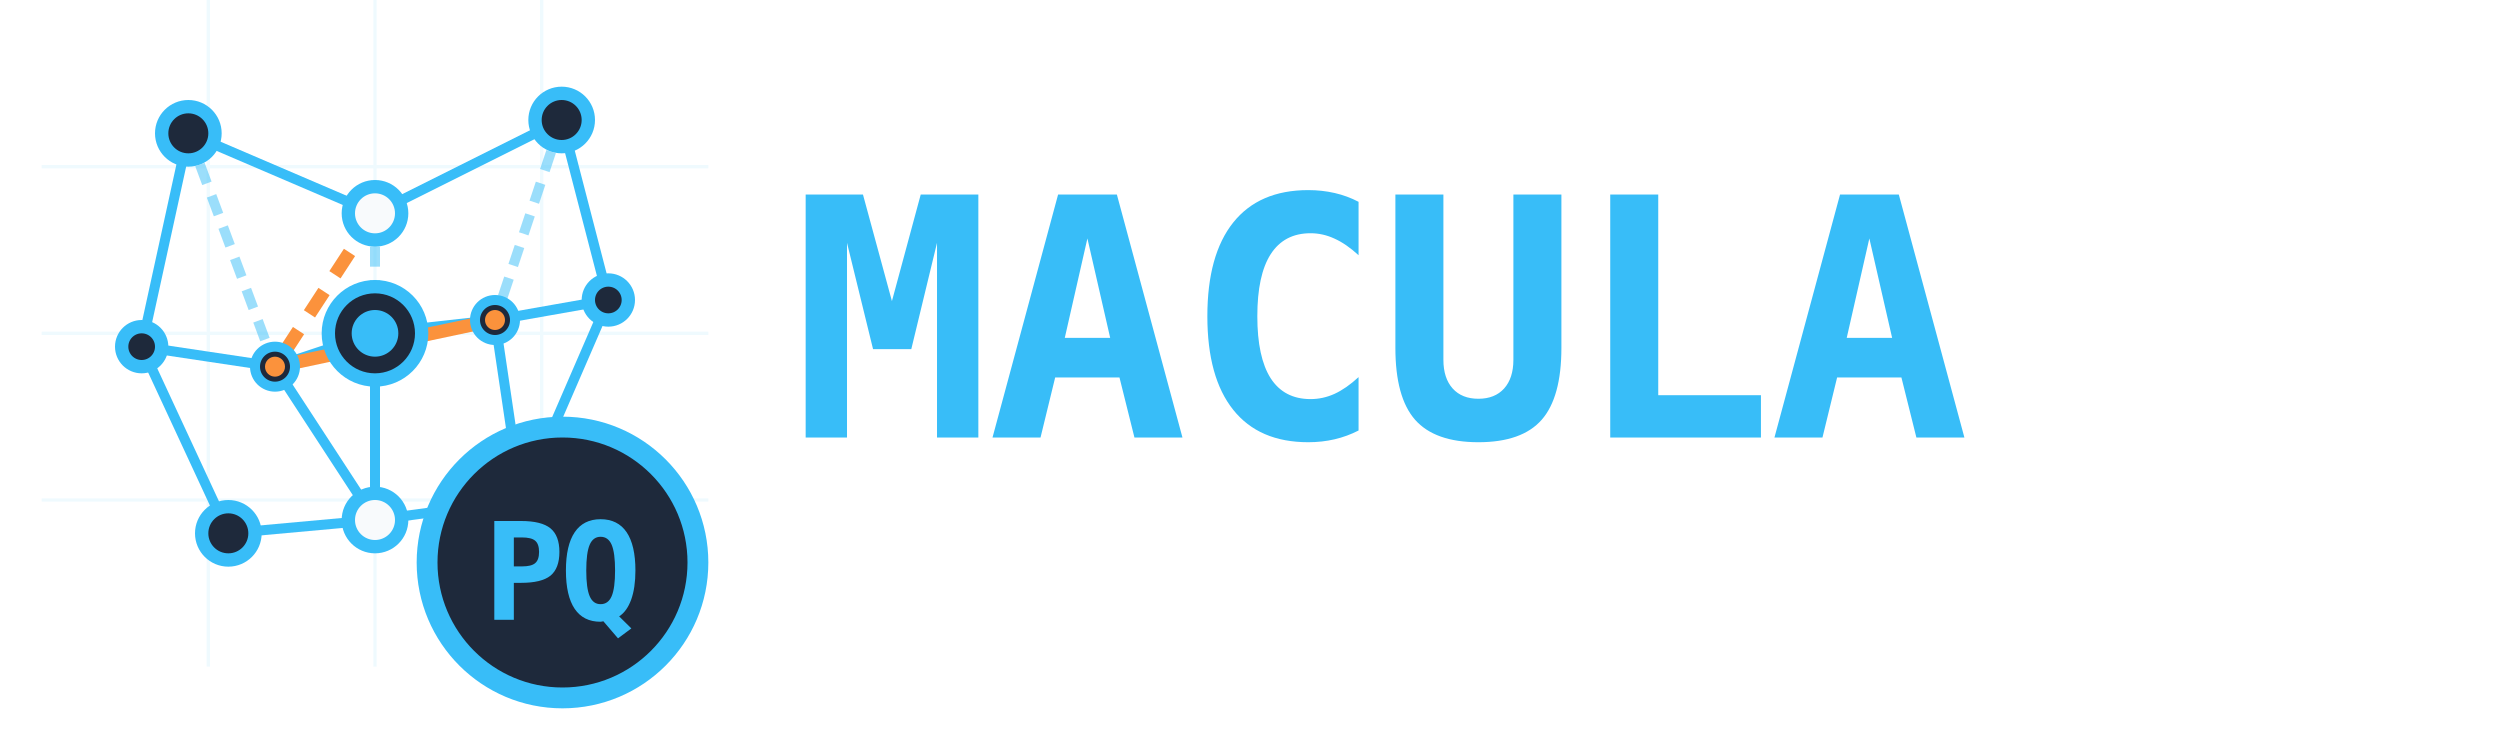
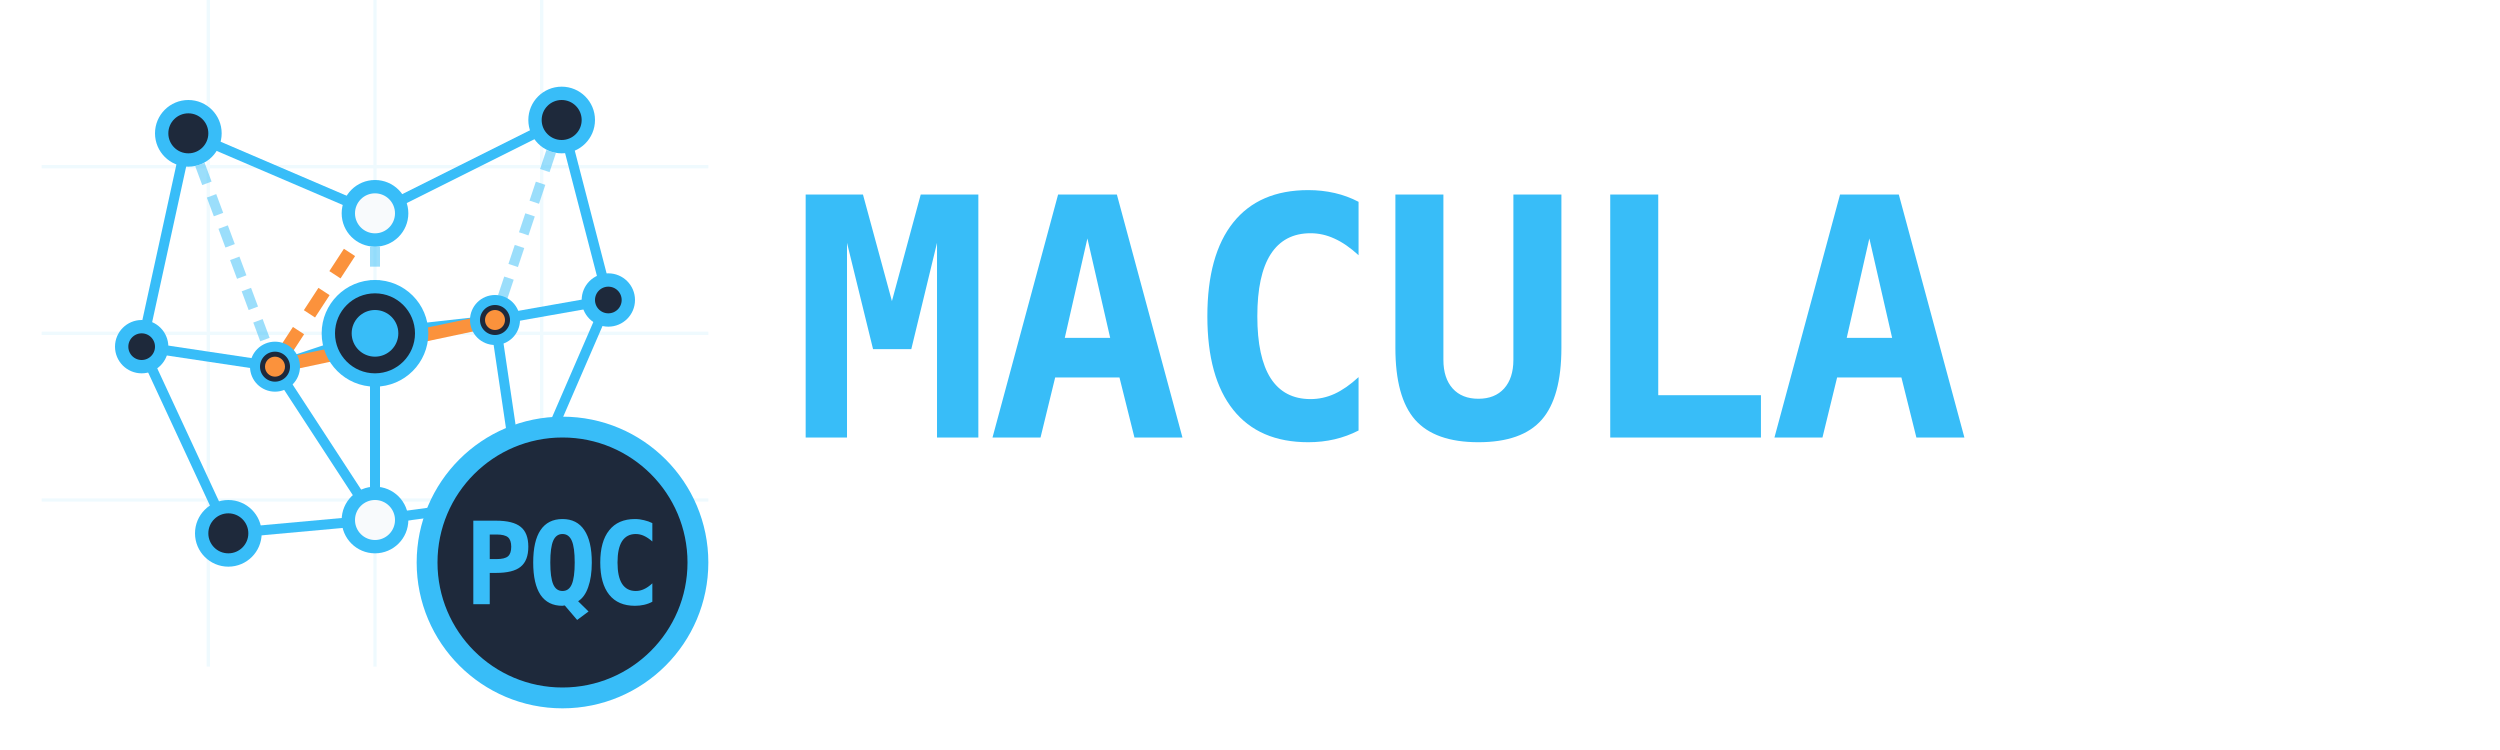
<svg xmlns="http://www.w3.org/2000/svg" viewBox="0 0 240 72" width="240" height="72">
  <g transform="translate(4, 0) scale(0.64)">
    <g stroke="#38BDF8" stroke-width="0.5" opacity="0.08">
      <line x1="0" y1="25" x2="100" y2="25" />
      <line x1="0" y1="50" x2="100" y2="50" />
      <line x1="0" y1="75" x2="100" y2="75" />
      <line x1="25" y1="0" x2="25" y2="100" />
      <line x1="50" y1="0" x2="50" y2="100" />
      <line x1="75" y1="0" x2="75" y2="100" />
    </g>
    <g stroke="#38BDF8" stroke-width="1.5" fill="none">
      <line x1="22" y1="20" x2="50" y2="32" />
      <line x1="50" y1="32" x2="78" y2="18" />
      <line x1="22" y1="20" x2="15" y2="52" />
      <line x1="78" y1="18" x2="85" y2="45" />
      <line x1="15" y1="52" x2="35" y2="55" />
      <line x1="35" y1="55" x2="50" y2="50" />
      <line x1="50" y1="50" x2="68" y2="48" />
      <line x1="68" y1="48" x2="85" y2="45" />
      <line x1="15" y1="52" x2="28" y2="80" />
      <line x1="35" y1="55" x2="50" y2="78" />
      <line x1="50" y1="50" x2="50" y2="78" />
      <line x1="68" y1="48" x2="72" y2="75" />
      <line x1="85" y1="45" x2="72" y2="75" />
      <line x1="28" y1="80" x2="50" y2="78" />
      <line x1="50" y1="78" x2="72" y2="75" />
      <line x1="22" y1="20" x2="35" y2="55" stroke-dasharray="3,2" opacity="0.5" />
      <line x1="78" y1="18" x2="68" y2="48" stroke-dasharray="3,2" opacity="0.5" />
      <line x1="50" y1="32" x2="50" y2="50" stroke-dasharray="3,2" opacity="0.5" />
    </g>
    <g stroke="#FB923C" stroke-width="2" fill="none">
      <line x1="35" y1="55" x2="68" y2="48" />
      <line x1="50" y1="32" x2="35" y2="55" stroke-dasharray="4,3" />
    </g>
    <g stroke="#38BDF8" stroke-width="2" fill="#1E293B">
      <circle cx="22" cy="20" r="4" />
      <circle cx="78" cy="18" r="4" />
      <circle cx="15" cy="52" r="3" />
      <circle cx="85" cy="45" r="3" />
      <circle cx="28" cy="80" r="4" />
      <circle cx="72" cy="75" r="4" />
    </g>
    <g stroke="#38BDF8" stroke-width="2" fill="#F8FAFC">
      <circle cx="50" cy="32" r="4" />
      <circle cx="50" cy="78" r="4" />
    </g>
    <circle cx="50" cy="50" r="7" stroke="#38BDF8" stroke-width="2" fill="#1E293B" />
    <circle cx="50" cy="50" r="3.5" fill="#38BDF8" />
    <g stroke="#38BDF8" stroke-width="1.5" fill="#1E293B">
      <circle cx="35" cy="55" r="3" />
      <circle cx="68" cy="48" r="3" />
    </g>
    <g fill="#FB923C">
      <circle cx="35" cy="55" r="1.5" />
      <circle cx="68" cy="48" r="1.5" />
    </g>
  </g>
  <text x="76" y="42" font-family="'JetBrains Mono', 'Fira Code', 'SF Mono', Consolas, monospace" font-size="32" font-weight="600" fill="#38BDF8" letter-spacing="-0.5px">MACULA</text>
  <circle cx="54" cy="54" r="13" fill="#1E293B" stroke="#38BDF8" stroke-width="2" />
-   <text x="54" y="59.5" text-anchor="middle" font-family="'JetBrains Mono', 'Fira Code', 'SF Mono', Consolas, monospace" font-size="13" font-weight="700" fill="#38BDF8" letter-spacing="-0.5px">PQ</text>
+   <text x="54" y="58" text-anchor="middle" font-family="'JetBrains Mono', 'Fira Code', 'SF Mono', Consolas, monospace" font-size="11" font-weight="700" fill="#38BDF8" letter-spacing="-0.5px">PQC</text>
</svg>
